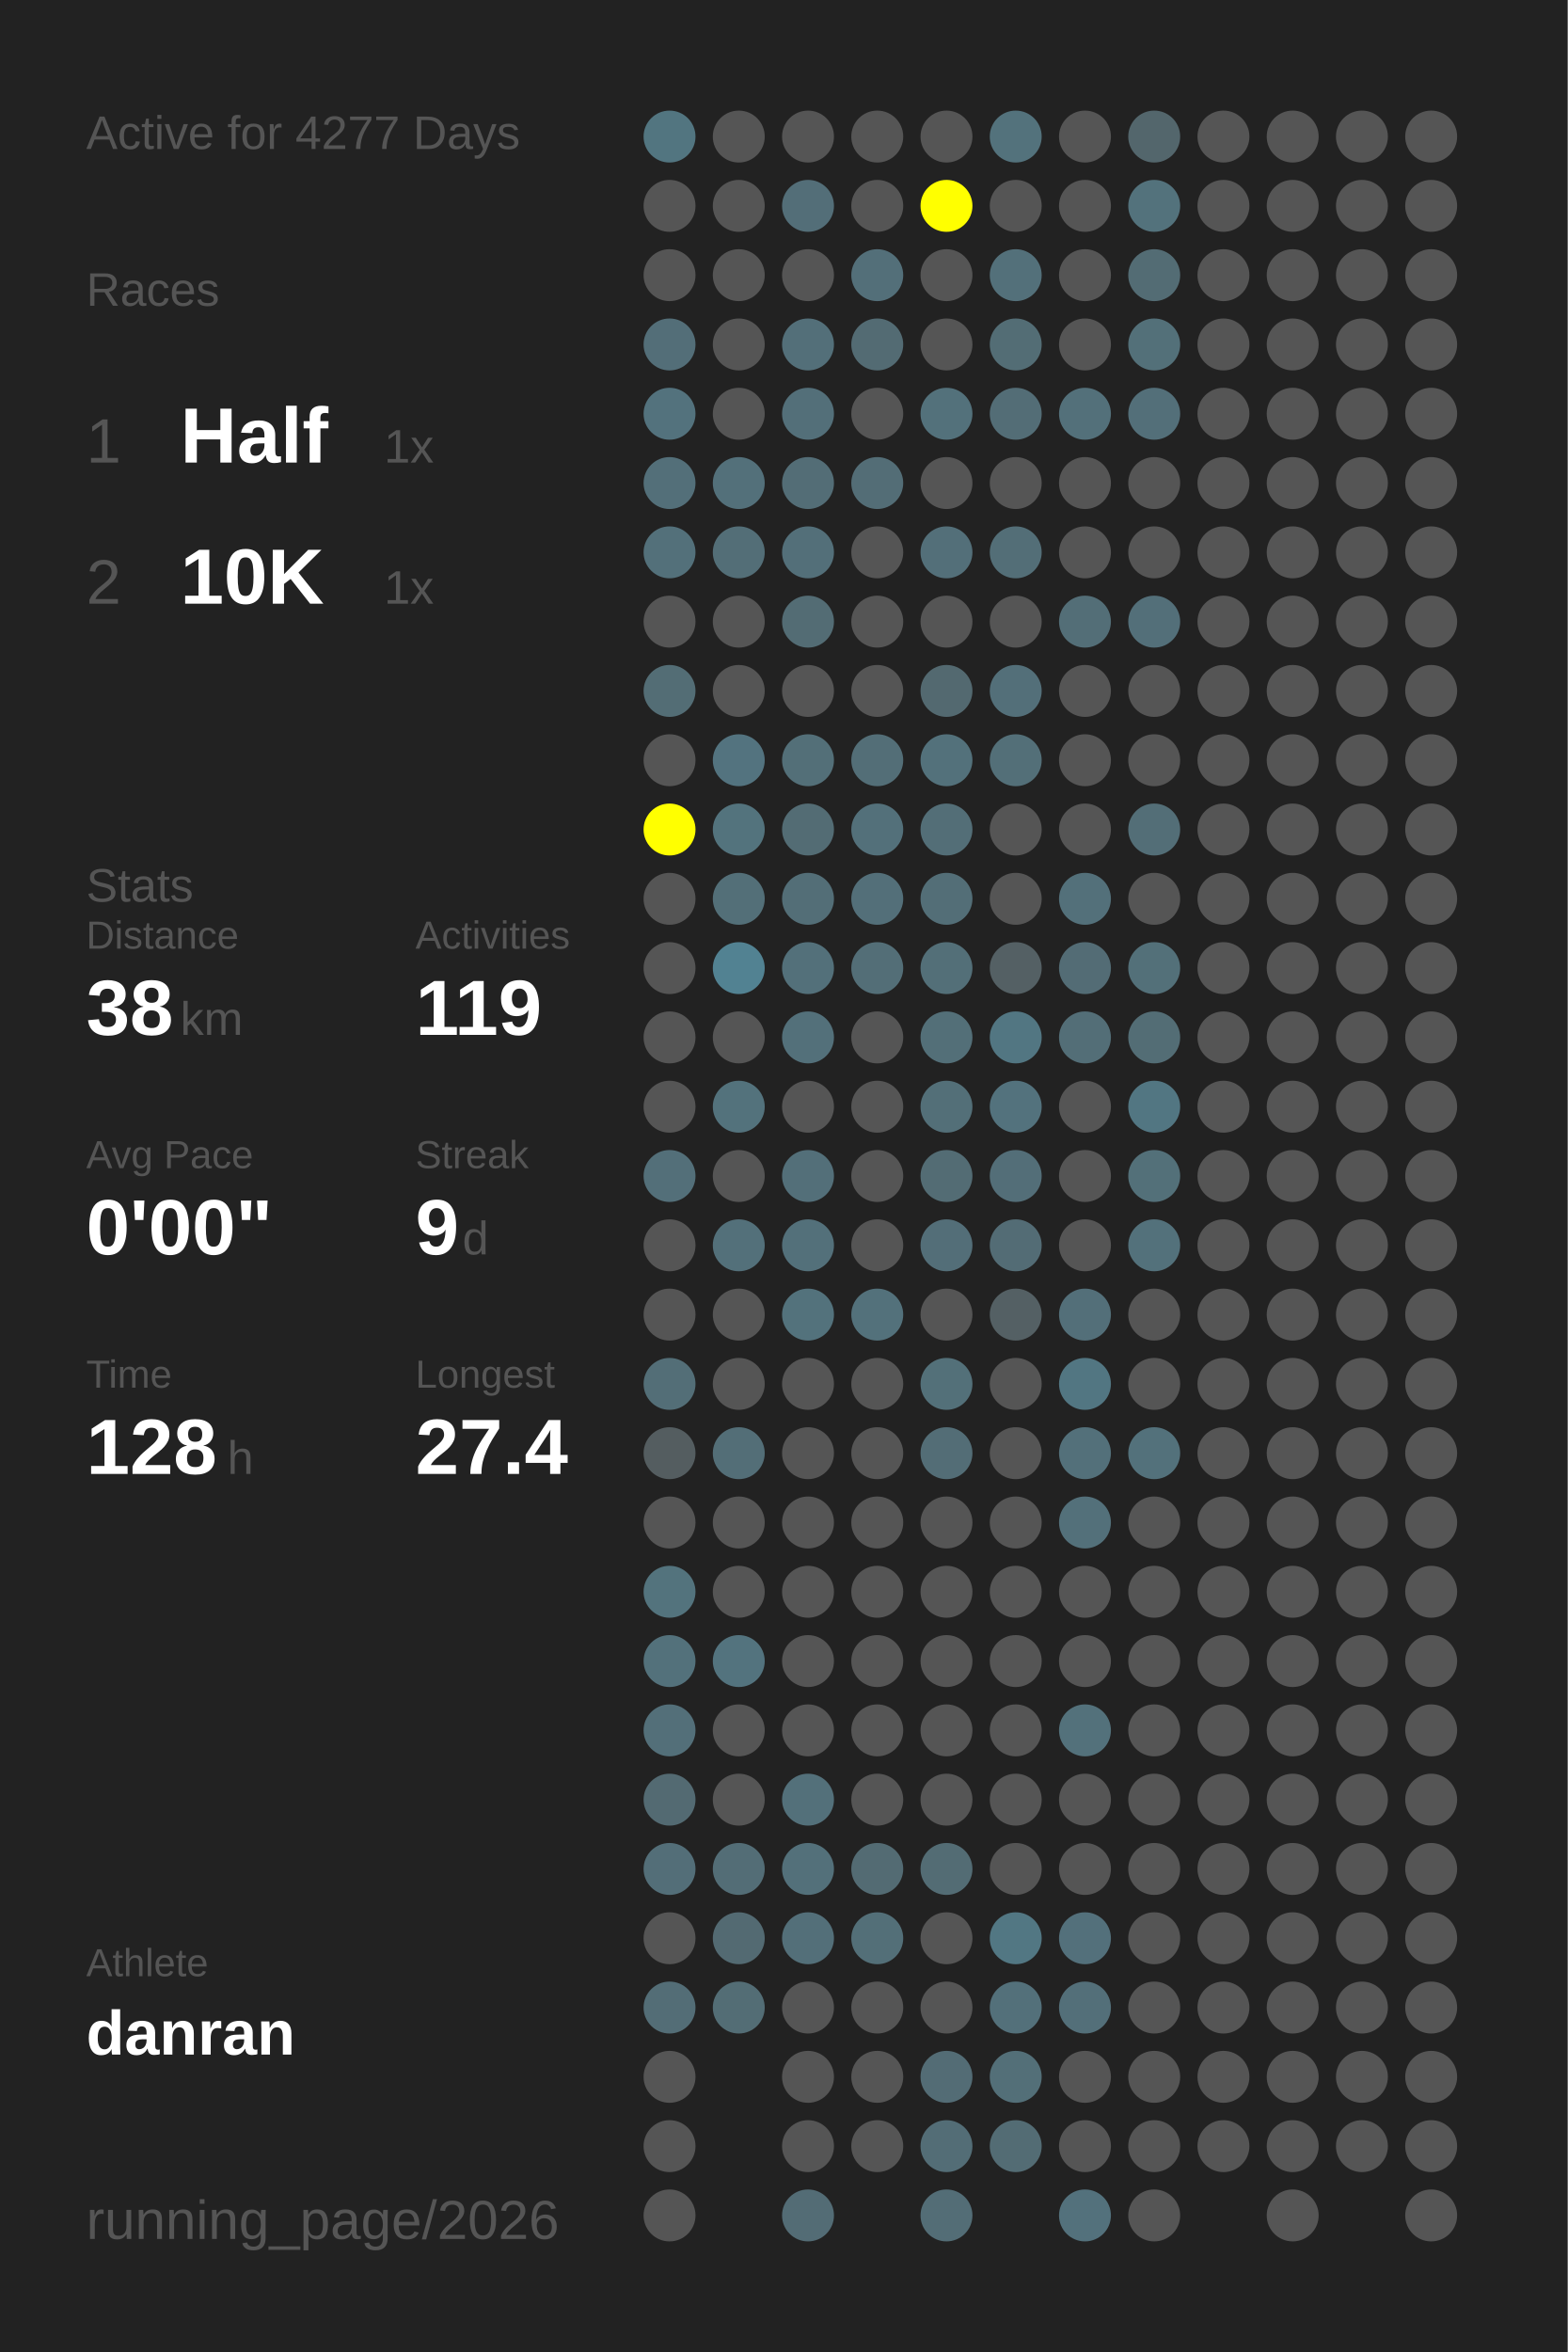
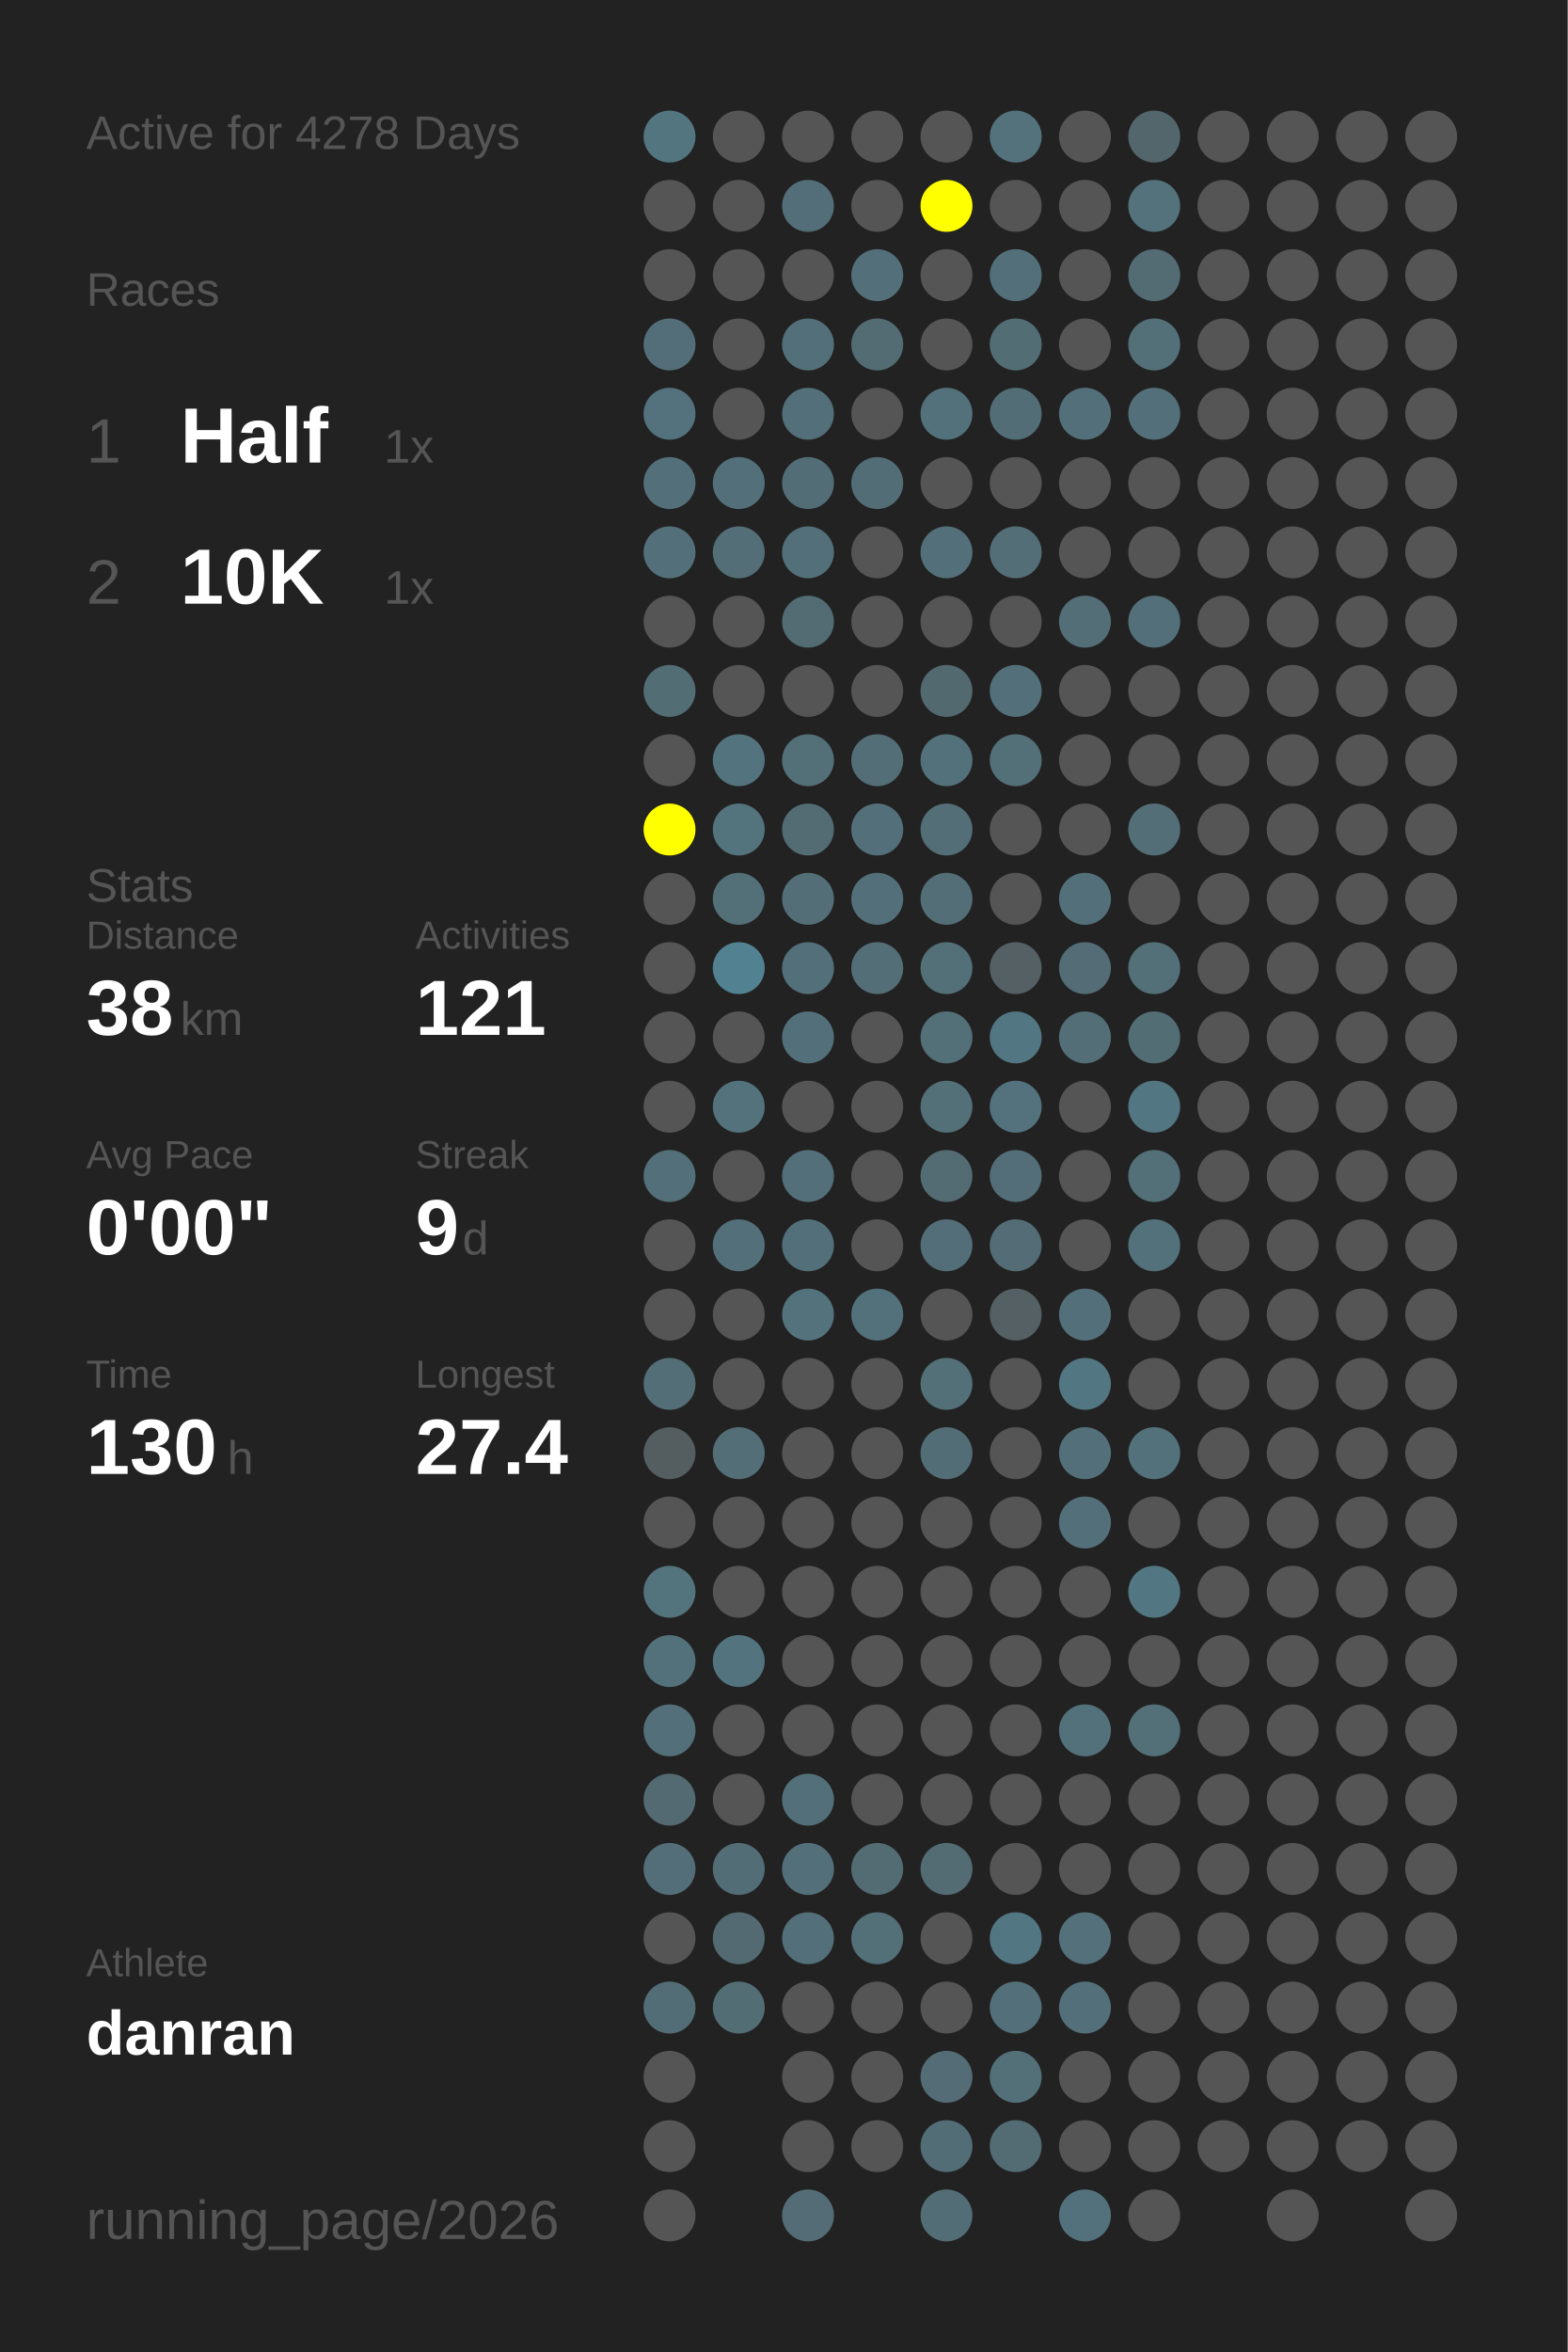
<svg xmlns="http://www.w3.org/2000/svg" baseProfile="full" height="300mm" version="1.1" viewBox="0,0,200,300" width="200mm">
  <defs />
  <rect fill="#222222" height="300" width="200" x="0" y="0" />
-   <text fill="#555555" style="font-size:6px; font-family:Arial;" x="11" y="19">Active for 4277 Days</text>
+   <text fill="#555555" style="font-size:6px; font-family:Arial;" x="11" y="19">Active for 4278 Days</text>
  <text fill="#555555" style="font-size:6px; font-family:Arial;" x="11" y="39">Races</text>
  <text fill="#555555" style="font-size:8px; font-family:Arial;" x="11" y="59">1</text>
  <text fill="#FFFFFF" style="font-size:10px; font-family:Arial; font-weight:bold;" x="23" y="59">Half</text>
  <text fill="#555555" style="font-size:6px; font-family:Arial;" x="49" y="59">1x</text>
  <text fill="#555555" style="font-size:8px; font-family:Arial;" x="11" y="77">2</text>
  <text fill="#FFFFFF" style="font-size:10px; font-family:Arial; font-weight:bold;" x="23" y="77">10K</text>
  <text fill="#555555" style="font-size:6px; font-family:Arial;" x="49" y="77">1x</text>
  <text fill="#555555" style="font-size:6px; font-family:Arial;" x="11" y="115">Stats</text>
  <text fill="#555555" style="font-size:5px; font-family:Arial;" x="11" y="121">Distance</text>
  <text fill="#FFFFFF" style="font-size:10px; font-family:Arial; font-weight:bold;" x="11" y="132">38</text>
  <text fill="#555555" style="font-size:6px; font-family:Arial;" x="23" y="132">km</text>
  <text fill="#555555" style="font-size:5px; font-family:Arial;" x="53" y="121">Activities</text>
-   <text fill="#FFFFFF" style="font-size:10px; font-family:Arial; font-weight:bold;" x="53" y="132">119</text>
+   <text fill="#FFFFFF" style="font-size:10px; font-family:Arial; font-weight:bold;" x="53" y="132">121</text>
  <text fill="#555555" style="font-size:5px; font-family:Arial;" x="11" y="149">Avg Pace</text>
  <text fill="#FFFFFF" style="font-size:10px; font-family:Arial; font-weight:bold;" x="11" y="160">0'00"</text>
  <text fill="#555555" style="font-size:5px; font-family:Arial;" x="53" y="149">Streak</text>
  <text fill="#FFFFFF" style="font-size:10px; font-family:Arial; font-weight:bold;" x="53" y="160">9</text>
  <text fill="#555555" style="font-size:6px; font-family:Arial;" x="59" y="160">d</text>
  <text fill="#555555" style="font-size:5px; font-family:Arial;" x="11" y="177">Time</text>
-   <text fill="#FFFFFF" style="font-size:10px; font-family:Arial; font-weight:bold;" x="11" y="188">128</text>
+   <text fill="#FFFFFF" style="font-size:10px; font-family:Arial; font-weight:bold;" x="11" y="188">130</text>
  <text fill="#555555" style="font-size:6px; font-family:Arial;" x="29" y="188">h</text>
  <text fill="#555555" style="font-size:5px; font-family:Arial;" x="53" y="177">Longest</text>
  <text fill="#FFFFFF" style="font-size:10px; font-family:Arial; font-weight:bold;" x="53" y="188">27.4</text>
  <text fill="#555555" style="font-size:5px; font-family:Arial;" x="11" y="252.065">Athlete</text>
  <text fill="#FFFFFF" style="font-size:8px; font-family:Arial; font-weight:bold;" x="11" y="262.065">danran</text>
  <text fill="#555555" style="font-size:7px; font-family:Arial;" x="11" y="285.581">running_page/2026</text>
  <circle cx="85.417" cy="17.419" fill="#527580" r="3.312" />
  <circle cx="85.417" cy="26.258" fill="#555555" r="3.312" />
  <circle cx="85.417" cy="35.097" fill="#555555" r="3.312" />
  <circle cx="85.417" cy="43.935" fill="#536e78" r="3.312" />
  <circle cx="85.417" cy="52.774" fill="#53727d" r="3.312" />
  <circle cx="85.417" cy="61.613" fill="#536f79" r="3.312" />
  <circle cx="85.417" cy="70.452" fill="#53707a" r="3.312" />
  <circle cx="85.417" cy="79.29" fill="#555555" r="3.312" />
  <circle cx="85.417" cy="88.129" fill="#536d75" r="3.312" />
  <circle cx="85.417" cy="96.968" fill="#555555" r="3.312" />
  <circle cx="85.417" cy="105.806" fill="#FFFF00" r="3.312" />
  <circle cx="85.417" cy="114.645" fill="#555555" r="3.312" />
  <circle cx="85.417" cy="123.484" fill="#555555" r="3.312" />
  <circle cx="85.417" cy="132.323" fill="#555555" r="3.312" />
  <circle cx="85.417" cy="141.161" fill="#555555" r="3.312" />
  <circle cx="85.417" cy="150" fill="#536f79" r="3.312" />
  <circle cx="85.417" cy="158.839" fill="#555555" r="3.312" />
  <circle cx="85.417" cy="167.677" fill="#555555" r="3.312" />
  <circle cx="85.417" cy="176.516" fill="#536e77" r="3.312" />
  <circle cx="85.417" cy="185.355" fill="#545d60" r="3.312" />
  <circle cx="85.417" cy="194.194" fill="#555555" r="3.312" />
  <circle cx="85.417" cy="203.032" fill="#53737d" r="3.312" />
  <circle cx="85.417" cy="211.871" fill="#53717b" r="3.312" />
  <circle cx="85.417" cy="220.71" fill="#536f79" r="3.312" />
  <circle cx="85.417" cy="229.548" fill="#536a72" r="3.312" />
  <circle cx="85.417" cy="238.387" fill="#536e78" r="3.312" />
  <circle cx="85.417" cy="247.226" fill="#555555" r="3.312" />
  <circle cx="85.417" cy="256.065" fill="#536d76" r="3.312" />
  <circle cx="85.417" cy="264.903" fill="#555555" r="3.312" />
  <circle cx="85.417" cy="273.742" fill="#555555" r="3.312" />
  <circle cx="85.417" cy="282.581" fill="#555555" r="3.312" />
  <circle cx="94.25" cy="17.419" fill="#555555" r="3.312" />
  <circle cx="94.25" cy="26.258" fill="#555555" r="3.312" />
  <circle cx="94.25" cy="35.097" fill="#555555" r="3.312" />
  <circle cx="94.25" cy="43.935" fill="#555555" r="3.312" />
  <circle cx="94.25" cy="52.774" fill="#555555" r="3.312" />
  <circle cx="94.25" cy="61.613" fill="#53707a" r="3.312" />
  <circle cx="94.25" cy="70.452" fill="#536e77" r="3.312" />
  <circle cx="94.25" cy="79.29" fill="#555555" r="3.312" />
  <circle cx="94.25" cy="88.129" fill="#555555" r="3.312" />
  <circle cx="94.25" cy="96.968" fill="#53737f" r="3.312" />
  <circle cx="94.25" cy="105.806" fill="#53737d" r="3.312" />
  <circle cx="94.25" cy="114.645" fill="#536f78" r="3.312" />
  <circle cx="94.25" cy="123.484" fill="#528292" r="3.312" />
  <circle cx="94.25" cy="132.323" fill="#555555" r="3.312" />
  <circle cx="94.25" cy="141.161" fill="#53727c" r="3.312" />
  <circle cx="94.25" cy="150" fill="#555555" r="3.312" />
  <circle cx="94.25" cy="158.839" fill="#53707a" r="3.312" />
  <circle cx="94.25" cy="167.677" fill="#555555" r="3.312" />
  <circle cx="94.25" cy="176.516" fill="#555555" r="3.312" />
  <circle cx="94.25" cy="185.355" fill="#536e77" r="3.312" />
  <circle cx="94.25" cy="194.194" fill="#555555" r="3.312" />
  <circle cx="94.25" cy="203.032" fill="#555555" r="3.312" />
  <circle cx="94.25" cy="211.871" fill="#53737e" r="3.312" />
  <circle cx="94.25" cy="220.71" fill="#555555" r="3.312" />
  <circle cx="94.25" cy="229.548" fill="#555555" r="3.312" />
  <circle cx="94.25" cy="238.387" fill="#536d76" r="3.312" />
  <circle cx="94.25" cy="247.226" fill="#536a72" r="3.312" />
  <circle cx="94.25" cy="256.065" fill="#536d75" r="3.312" />
  <circle cx="103.083" cy="17.419" fill="#555555" r="3.312" />
  <circle cx="103.083" cy="26.258" fill="#536e78" r="3.312" />
  <circle cx="103.083" cy="35.097" fill="#555555" r="3.312" />
  <circle cx="103.083" cy="43.935" fill="#536f79" r="3.312" />
  <circle cx="103.083" cy="52.774" fill="#536f79" r="3.312" />
  <circle cx="103.083" cy="61.613" fill="#536d76" r="3.312" />
  <circle cx="103.083" cy="70.452" fill="#536f79" r="3.312" />
  <circle cx="103.083" cy="79.29" fill="#536c74" r="3.312" />
  <circle cx="103.083" cy="88.129" fill="#555555" r="3.312" />
  <circle cx="103.083" cy="96.968" fill="#536f78" r="3.312" />
  <circle cx="103.083" cy="105.806" fill="#536c74" r="3.312" />
  <circle cx="103.083" cy="114.645" fill="#536e77" r="3.312" />
  <circle cx="103.083" cy="123.484" fill="#53707a" r="3.312" />
  <circle cx="103.083" cy="132.323" fill="#53707a" r="3.312" />
  <circle cx="103.083" cy="141.161" fill="#555555" r="3.312" />
  <circle cx="103.083" cy="150" fill="#536f79" r="3.312" />
  <circle cx="103.083" cy="158.839" fill="#53707a" r="3.312" />
  <circle cx="103.083" cy="167.677" fill="#53727c" r="3.312" />
  <circle cx="103.083" cy="176.516" fill="#555555" r="3.312" />
  <circle cx="103.083" cy="185.355" fill="#555555" r="3.312" />
  <circle cx="103.083" cy="194.194" fill="#555555" r="3.312" />
  <circle cx="103.083" cy="203.032" fill="#555555" r="3.312" />
  <circle cx="103.083" cy="211.871" fill="#555555" r="3.312" />
  <circle cx="103.083" cy="220.71" fill="#555555" r="3.312" />
  <circle cx="103.083" cy="229.548" fill="#53707a" r="3.312" />
  <circle cx="103.083" cy="238.387" fill="#53707a" r="3.312" />
  <circle cx="103.083" cy="247.226" fill="#536f79" r="3.312" />
  <circle cx="103.083" cy="256.065" fill="#555555" r="3.312" />
  <circle cx="103.083" cy="264.903" fill="#555555" r="3.312" />
  <circle cx="103.083" cy="273.742" fill="#555555" r="3.312" />
  <circle cx="103.083" cy="282.581" fill="#536c75" r="3.312" />
  <circle cx="111.917" cy="17.419" fill="#555555" r="3.312" />
  <circle cx="111.917" cy="26.258" fill="#555555" r="3.312" />
  <circle cx="111.917" cy="35.097" fill="#536f79" r="3.312" />
  <circle cx="111.917" cy="43.935" fill="#536b73" r="3.312" />
  <circle cx="111.917" cy="52.774" fill="#555555" r="3.312" />
  <circle cx="111.917" cy="61.613" fill="#536d76" r="3.312" />
  <circle cx="111.917" cy="70.452" fill="#555555" r="3.312" />
  <circle cx="111.917" cy="79.29" fill="#555555" r="3.312" />
  <circle cx="111.917" cy="88.129" fill="#555555" r="3.312" />
  <circle cx="111.917" cy="96.968" fill="#536e77" r="3.312" />
  <circle cx="111.917" cy="105.806" fill="#53707a" r="3.312" />
  <circle cx="111.917" cy="114.645" fill="#536f79" r="3.312" />
  <circle cx="111.917" cy="123.484" fill="#536e77" r="3.312" />
  <circle cx="111.917" cy="132.323" fill="#555555" r="3.312" />
  <circle cx="111.917" cy="141.161" fill="#555555" r="3.312" />
  <circle cx="111.917" cy="150" fill="#555555" r="3.312" />
  <circle cx="111.917" cy="158.839" fill="#555555" r="3.312" />
  <circle cx="111.917" cy="167.677" fill="#53717b" r="3.312" />
  <circle cx="111.917" cy="176.516" fill="#555555" r="3.312" />
  <circle cx="111.917" cy="185.355" fill="#555555" r="3.312" />
  <circle cx="111.917" cy="194.194" fill="#555555" r="3.312" />
  <circle cx="111.917" cy="203.032" fill="#555555" r="3.312" />
  <circle cx="111.917" cy="211.871" fill="#555555" r="3.312" />
  <circle cx="111.917" cy="220.71" fill="#555555" r="3.312" />
  <circle cx="111.917" cy="229.548" fill="#555555" r="3.312" />
  <circle cx="111.917" cy="238.387" fill="#536b73" r="3.312" />
  <circle cx="111.917" cy="247.226" fill="#536f78" r="3.312" />
  <circle cx="111.917" cy="256.065" fill="#555555" r="3.312" />
  <circle cx="111.917" cy="264.903" fill="#555555" r="3.312" />
  <circle cx="111.917" cy="273.742" fill="#555555" r="3.312" />
  <circle cx="120.75" cy="17.419" fill="#555555" r="3.312" />
  <circle cx="120.75" cy="26.258" fill="#FFFF00" r="3.312" />
  <circle cx="120.75" cy="35.097" fill="#555555" r="3.312" />
  <circle cx="120.75" cy="43.935" fill="#555555" r="3.312" />
  <circle cx="120.75" cy="52.774" fill="#53717b" r="3.312" />
  <circle cx="120.75" cy="61.613" fill="#555555" r="3.312" />
  <circle cx="120.75" cy="70.452" fill="#536f79" r="3.312" />
  <circle cx="120.75" cy="79.29" fill="#555555" r="3.312" />
  <circle cx="120.75" cy="88.129" fill="#536970" r="3.312" />
  <circle cx="120.75" cy="96.968" fill="#53717b" r="3.312" />
  <circle cx="120.75" cy="105.806" fill="#536e77" r="3.312" />
  <circle cx="120.75" cy="114.645" fill="#536e77" r="3.312" />
  <circle cx="120.75" cy="123.484" fill="#536f78" r="3.312" />
  <circle cx="120.75" cy="132.323" fill="#536f78" r="3.312" />
  <circle cx="120.75" cy="141.161" fill="#536f78" r="3.312" />
  <circle cx="120.75" cy="150" fill="#536c74" r="3.312" />
  <circle cx="120.75" cy="158.839" fill="#536e78" r="3.312" />
  <circle cx="120.75" cy="167.677" fill="#555555" r="3.312" />
  <circle cx="120.75" cy="176.516" fill="#537079" r="3.312" />
  <circle cx="120.75" cy="185.355" fill="#536d76" r="3.312" />
  <circle cx="120.75" cy="194.194" fill="#555555" r="3.312" />
  <circle cx="120.75" cy="203.032" fill="#555555" r="3.312" />
  <circle cx="120.75" cy="211.871" fill="#555555" r="3.312" />
  <circle cx="120.75" cy="220.71" fill="#555555" r="3.312" />
  <circle cx="120.75" cy="229.548" fill="#555555" r="3.312" />
  <circle cx="120.75" cy="238.387" fill="#536c74" r="3.312" />
  <circle cx="120.75" cy="247.226" fill="#555555" r="3.312" />
  <circle cx="120.75" cy="256.065" fill="#555555" r="3.312" />
  <circle cx="120.75" cy="264.903" fill="#536c75" r="3.312" />
  <circle cx="120.75" cy="273.742" fill="#536d76" r="3.312" />
  <circle cx="120.75" cy="282.581" fill="#536d76" r="3.312" />
  <circle cx="129.583" cy="17.419" fill="#53727c" r="3.312" />
  <circle cx="129.583" cy="26.258" fill="#555555" r="3.312" />
  <circle cx="129.583" cy="35.097" fill="#53707a" r="3.312" />
  <circle cx="129.583" cy="43.935" fill="#536d75" r="3.312" />
  <circle cx="129.583" cy="52.774" fill="#536d76" r="3.312" />
  <circle cx="129.583" cy="61.613" fill="#555555" r="3.312" />
  <circle cx="129.583" cy="70.452" fill="#536e77" r="3.312" />
  <circle cx="129.583" cy="79.29" fill="#555555" r="3.312" />
  <circle cx="129.583" cy="88.129" fill="#536f79" r="3.312" />
  <circle cx="129.583" cy="96.968" fill="#536f78" r="3.312" />
  <circle cx="129.583" cy="105.806" fill="#555555" r="3.312" />
  <circle cx="129.583" cy="114.645" fill="#555555" r="3.312" />
  <circle cx="129.583" cy="123.484" fill="#546064" r="3.312" />
  <circle cx="129.583" cy="132.323" fill="#527682" r="3.312" />
  <circle cx="129.583" cy="141.161" fill="#53727d" r="3.312" />
  <circle cx="129.583" cy="150" fill="#536e78" r="3.312" />
  <circle cx="129.583" cy="158.839" fill="#536c75" r="3.312" />
  <circle cx="129.583" cy="167.677" fill="#546064" r="3.312" />
  <circle cx="129.583" cy="176.516" fill="#555555" r="3.312" />
  <circle cx="129.583" cy="185.355" fill="#555555" r="3.312" />
  <circle cx="129.583" cy="194.194" fill="#555555" r="3.312" />
  <circle cx="129.583" cy="203.032" fill="#555555" r="3.312" />
  <circle cx="129.583" cy="211.871" fill="#555555" r="3.312" />
  <circle cx="129.583" cy="220.71" fill="#555555" r="3.312" />
  <circle cx="129.583" cy="229.548" fill="#555555" r="3.312" />
  <circle cx="129.583" cy="238.387" fill="#555555" r="3.312" />
  <circle cx="129.583" cy="247.226" fill="#527783" r="3.312" />
  <circle cx="129.583" cy="256.065" fill="#53707a" r="3.312" />
  <circle cx="129.583" cy="264.903" fill="#536f78" r="3.312" />
  <circle cx="129.583" cy="273.742" fill="#536c74" r="3.312" />
  <circle cx="138.417" cy="17.419" fill="#555555" r="3.312" />
  <circle cx="138.417" cy="26.258" fill="#555555" r="3.312" />
  <circle cx="138.417" cy="35.097" fill="#555555" r="3.312" />
  <circle cx="138.417" cy="43.935" fill="#555555" r="3.312" />
  <circle cx="138.417" cy="52.774" fill="#53707a" r="3.312" />
  <circle cx="138.417" cy="61.613" fill="#555555" r="3.312" />
  <circle cx="138.417" cy="70.452" fill="#555555" r="3.312" />
  <circle cx="138.417" cy="79.29" fill="#536e77" r="3.312" />
  <circle cx="138.417" cy="88.129" fill="#555555" r="3.312" />
  <circle cx="138.417" cy="96.968" fill="#555555" r="3.312" />
  <circle cx="138.417" cy="105.806" fill="#555555" r="3.312" />
  <circle cx="138.417" cy="114.645" fill="#53707a" r="3.312" />
  <circle cx="138.417" cy="123.484" fill="#536c75" r="3.312" />
  <circle cx="138.417" cy="132.323" fill="#536e77" r="3.312" />
  <circle cx="138.417" cy="141.161" fill="#555555" r="3.312" />
  <circle cx="138.417" cy="150" fill="#555555" r="3.312" />
  <circle cx="138.417" cy="158.839" fill="#555555" r="3.312" />
  <circle cx="138.417" cy="167.677" fill="#536f79" r="3.312" />
  <circle cx="138.417" cy="176.516" fill="#527682" r="3.312" />
  <circle cx="138.417" cy="185.355" fill="#53707a" r="3.312" />
  <circle cx="138.417" cy="194.194" fill="#53707a" r="3.312" />
  <circle cx="138.417" cy="203.032" fill="#555555" r="3.312" />
  <circle cx="138.417" cy="211.871" fill="#555555" r="3.312" />
  <circle cx="138.417" cy="220.71" fill="#53717b" r="3.312" />
  <circle cx="138.417" cy="229.548" fill="#555555" r="3.312" />
  <circle cx="138.417" cy="238.387" fill="#555555" r="3.312" />
  <circle cx="138.417" cy="247.226" fill="#53707b" r="3.312" />
  <circle cx="138.417" cy="256.065" fill="#536f79" r="3.312" />
  <circle cx="138.417" cy="264.903" fill="#555555" r="3.312" />
  <circle cx="138.417" cy="273.742" fill="#555555" r="3.312" />
  <circle cx="138.417" cy="282.581" fill="#53717c" r="3.312" />
  <circle cx="147.25" cy="17.419" fill="#53666c" r="3.312" />
  <circle cx="147.25" cy="26.258" fill="#53727c" r="3.312" />
  <circle cx="147.25" cy="35.097" fill="#536c74" r="3.312" />
  <circle cx="147.25" cy="43.935" fill="#537079" r="3.312" />
  <circle cx="147.25" cy="52.774" fill="#536f79" r="3.312" />
  <circle cx="147.25" cy="61.613" fill="#555555" r="3.312" />
  <circle cx="147.25" cy="70.452" fill="#555555" r="3.312" />
  <circle cx="147.25" cy="79.29" fill="#536f79" r="3.312" />
  <circle cx="147.25" cy="88.129" fill="#555555" r="3.312" />
  <circle cx="147.25" cy="96.968" fill="#555555" r="3.312" />
  <circle cx="147.25" cy="105.806" fill="#536e77" r="3.312" />
  <circle cx="147.25" cy="114.645" fill="#555555" r="3.312" />
  <circle cx="147.25" cy="123.484" fill="#537079" r="3.312" />
  <circle cx="147.25" cy="132.323" fill="#536d75" r="3.312" />
  <circle cx="147.25" cy="141.161" fill="#527682" r="3.312" />
  <circle cx="147.25" cy="150" fill="#537079" r="3.312" />
  <circle cx="147.25" cy="158.839" fill="#53717b" r="3.312" />
  <circle cx="147.25" cy="167.677" fill="#555555" r="3.312" />
  <circle cx="147.25" cy="176.516" fill="#555555" r="3.312" />
  <circle cx="147.25" cy="185.355" fill="#53717b" r="3.312" />
  <circle cx="147.25" cy="194.194" fill="#555555" r="3.312" />
-   <circle cx="147.25" cy="203.032" fill="#555555" r="3.312" />
+   <circle cx="147.25" cy="203.032" fill="#527682" r="3.312" />
  <circle cx="147.25" cy="211.871" fill="#555555" r="3.312" />
-   <circle cx="147.25" cy="220.71" fill="#555555" r="3.312" />
+   <circle cx="147.25" cy="220.71" fill="#536f78" r="3.312" />
  <circle cx="147.25" cy="229.548" fill="#555555" r="3.312" />
  <circle cx="147.25" cy="238.387" fill="#555555" r="3.312" />
  <circle cx="147.25" cy="247.226" fill="#555555" r="3.312" />
  <circle cx="147.25" cy="256.065" fill="#555555" r="3.312" />
  <circle cx="147.25" cy="264.903" fill="#555555" r="3.312" />
  <circle cx="147.25" cy="273.742" fill="#555555" r="3.312" />
  <circle cx="147.25" cy="282.581" fill="#555555" r="3.312" />
  <circle cx="156.083" cy="17.419" fill="#555555" r="3.312" />
  <circle cx="156.083" cy="26.258" fill="#555555" r="3.312" />
  <circle cx="156.083" cy="35.097" fill="#555555" r="3.312" />
  <circle cx="156.083" cy="43.935" fill="#555555" r="3.312" />
  <circle cx="156.083" cy="52.774" fill="#555555" r="3.312" />
  <circle cx="156.083" cy="61.613" fill="#555555" r="3.312" />
  <circle cx="156.083" cy="70.452" fill="#555555" r="3.312" />
  <circle cx="156.083" cy="79.29" fill="#555555" r="3.312" />
  <circle cx="156.083" cy="88.129" fill="#555555" r="3.312" />
  <circle cx="156.083" cy="96.968" fill="#555555" r="3.312" />
  <circle cx="156.083" cy="105.806" fill="#555555" r="3.312" />
  <circle cx="156.083" cy="114.645" fill="#555555" r="3.312" />
  <circle cx="156.083" cy="123.484" fill="#555555" r="3.312" />
  <circle cx="156.083" cy="132.323" fill="#555555" r="3.312" />
  <circle cx="156.083" cy="141.161" fill="#555555" r="3.312" />
  <circle cx="156.083" cy="150" fill="#555555" r="3.312" />
  <circle cx="156.083" cy="158.839" fill="#555555" r="3.312" />
  <circle cx="156.083" cy="167.677" fill="#555555" r="3.312" />
  <circle cx="156.083" cy="176.516" fill="#555555" r="3.312" />
  <circle cx="156.083" cy="185.355" fill="#555555" r="3.312" />
  <circle cx="156.083" cy="194.194" fill="#555555" r="3.312" />
  <circle cx="156.083" cy="203.032" fill="#555555" r="3.312" />
  <circle cx="156.083" cy="211.871" fill="#555555" r="3.312" />
  <circle cx="156.083" cy="220.71" fill="#555555" r="3.312" />
  <circle cx="156.083" cy="229.548" fill="#555555" r="3.312" />
  <circle cx="156.083" cy="238.387" fill="#555555" r="3.312" />
  <circle cx="156.083" cy="247.226" fill="#555555" r="3.312" />
  <circle cx="156.083" cy="256.065" fill="#555555" r="3.312" />
  <circle cx="156.083" cy="264.903" fill="#555555" r="3.312" />
  <circle cx="156.083" cy="273.742" fill="#555555" r="3.312" />
  <circle cx="164.917" cy="17.419" fill="#555555" r="3.312" />
  <circle cx="164.917" cy="26.258" fill="#555555" r="3.312" />
  <circle cx="164.917" cy="35.097" fill="#555555" r="3.312" />
  <circle cx="164.917" cy="43.935" fill="#555555" r="3.312" />
  <circle cx="164.917" cy="52.774" fill="#555555" r="3.312" />
  <circle cx="164.917" cy="61.613" fill="#555555" r="3.312" />
  <circle cx="164.917" cy="70.452" fill="#555555" r="3.312" />
  <circle cx="164.917" cy="79.29" fill="#555555" r="3.312" />
  <circle cx="164.917" cy="88.129" fill="#555555" r="3.312" />
  <circle cx="164.917" cy="96.968" fill="#555555" r="3.312" />
  <circle cx="164.917" cy="105.806" fill="#555555" r="3.312" />
  <circle cx="164.917" cy="114.645" fill="#555555" r="3.312" />
  <circle cx="164.917" cy="123.484" fill="#555555" r="3.312" />
  <circle cx="164.917" cy="132.323" fill="#555555" r="3.312" />
  <circle cx="164.917" cy="141.161" fill="#555555" r="3.312" />
  <circle cx="164.917" cy="150" fill="#555555" r="3.312" />
  <circle cx="164.917" cy="158.839" fill="#555555" r="3.312" />
  <circle cx="164.917" cy="167.677" fill="#555555" r="3.312" />
  <circle cx="164.917" cy="176.516" fill="#555555" r="3.312" />
  <circle cx="164.917" cy="185.355" fill="#555555" r="3.312" />
  <circle cx="164.917" cy="194.194" fill="#555555" r="3.312" />
  <circle cx="164.917" cy="203.032" fill="#555555" r="3.312" />
  <circle cx="164.917" cy="211.871" fill="#555555" r="3.312" />
  <circle cx="164.917" cy="220.71" fill="#555555" r="3.312" />
  <circle cx="164.917" cy="229.548" fill="#555555" r="3.312" />
  <circle cx="164.917" cy="238.387" fill="#555555" r="3.312" />
  <circle cx="164.917" cy="247.226" fill="#555555" r="3.312" />
  <circle cx="164.917" cy="256.065" fill="#555555" r="3.312" />
  <circle cx="164.917" cy="264.903" fill="#555555" r="3.312" />
  <circle cx="164.917" cy="273.742" fill="#555555" r="3.312" />
  <circle cx="164.917" cy="282.581" fill="#555555" r="3.312" />
  <circle cx="173.75" cy="17.419" fill="#555555" r="3.312" />
  <circle cx="173.75" cy="26.258" fill="#555555" r="3.312" />
  <circle cx="173.75" cy="35.097" fill="#555555" r="3.312" />
  <circle cx="173.75" cy="43.935" fill="#555555" r="3.312" />
  <circle cx="173.75" cy="52.774" fill="#555555" r="3.312" />
  <circle cx="173.75" cy="61.613" fill="#555555" r="3.312" />
  <circle cx="173.75" cy="70.452" fill="#555555" r="3.312" />
  <circle cx="173.75" cy="79.29" fill="#555555" r="3.312" />
  <circle cx="173.75" cy="88.129" fill="#555555" r="3.312" />
  <circle cx="173.75" cy="96.968" fill="#555555" r="3.312" />
  <circle cx="173.75" cy="105.806" fill="#555555" r="3.312" />
  <circle cx="173.75" cy="114.645" fill="#555555" r="3.312" />
  <circle cx="173.75" cy="123.484" fill="#555555" r="3.312" />
  <circle cx="173.75" cy="132.323" fill="#555555" r="3.312" />
  <circle cx="173.75" cy="141.161" fill="#555555" r="3.312" />
  <circle cx="173.75" cy="150" fill="#555555" r="3.312" />
  <circle cx="173.75" cy="158.839" fill="#555555" r="3.312" />
  <circle cx="173.75" cy="167.677" fill="#555555" r="3.312" />
  <circle cx="173.75" cy="176.516" fill="#555555" r="3.312" />
  <circle cx="173.75" cy="185.355" fill="#555555" r="3.312" />
  <circle cx="173.75" cy="194.194" fill="#555555" r="3.312" />
  <circle cx="173.75" cy="203.032" fill="#555555" r="3.312" />
  <circle cx="173.75" cy="211.871" fill="#555555" r="3.312" />
  <circle cx="173.75" cy="220.71" fill="#555555" r="3.312" />
  <circle cx="173.75" cy="229.548" fill="#555555" r="3.312" />
  <circle cx="173.75" cy="238.387" fill="#555555" r="3.312" />
  <circle cx="173.75" cy="247.226" fill="#555555" r="3.312" />
  <circle cx="173.75" cy="256.065" fill="#555555" r="3.312" />
  <circle cx="173.75" cy="264.903" fill="#555555" r="3.312" />
  <circle cx="173.75" cy="273.742" fill="#555555" r="3.312" />
  <circle cx="182.583" cy="17.419" fill="#555555" r="3.312" />
  <circle cx="182.583" cy="26.258" fill="#555555" r="3.312" />
  <circle cx="182.583" cy="35.097" fill="#555555" r="3.312" />
  <circle cx="182.583" cy="43.935" fill="#555555" r="3.312" />
  <circle cx="182.583" cy="52.774" fill="#555555" r="3.312" />
  <circle cx="182.583" cy="61.613" fill="#555555" r="3.312" />
  <circle cx="182.583" cy="70.452" fill="#555555" r="3.312" />
  <circle cx="182.583" cy="79.29" fill="#555555" r="3.312" />
  <circle cx="182.583" cy="88.129" fill="#555555" r="3.312" />
  <circle cx="182.583" cy="96.968" fill="#555555" r="3.312" />
  <circle cx="182.583" cy="105.806" fill="#555555" r="3.312" />
  <circle cx="182.583" cy="114.645" fill="#555555" r="3.312" />
  <circle cx="182.583" cy="123.484" fill="#555555" r="3.312" />
  <circle cx="182.583" cy="132.323" fill="#555555" r="3.312" />
  <circle cx="182.583" cy="141.161" fill="#555555" r="3.312" />
  <circle cx="182.583" cy="150" fill="#555555" r="3.312" />
  <circle cx="182.583" cy="158.839" fill="#555555" r="3.312" />
  <circle cx="182.583" cy="167.677" fill="#555555" r="3.312" />
  <circle cx="182.583" cy="176.516" fill="#555555" r="3.312" />
  <circle cx="182.583" cy="185.355" fill="#555555" r="3.312" />
  <circle cx="182.583" cy="194.194" fill="#555555" r="3.312" />
  <circle cx="182.583" cy="203.032" fill="#555555" r="3.312" />
  <circle cx="182.583" cy="211.871" fill="#555555" r="3.312" />
  <circle cx="182.583" cy="220.71" fill="#555555" r="3.312" />
  <circle cx="182.583" cy="229.548" fill="#555555" r="3.312" />
  <circle cx="182.583" cy="238.387" fill="#555555" r="3.312" />
  <circle cx="182.583" cy="247.226" fill="#555555" r="3.312" />
  <circle cx="182.583" cy="256.065" fill="#555555" r="3.312" />
  <circle cx="182.583" cy="264.903" fill="#555555" r="3.312" />
  <circle cx="182.583" cy="273.742" fill="#555555" r="3.312" />
  <circle cx="182.583" cy="282.581" fill="#555555" r="3.312" />
</svg>
